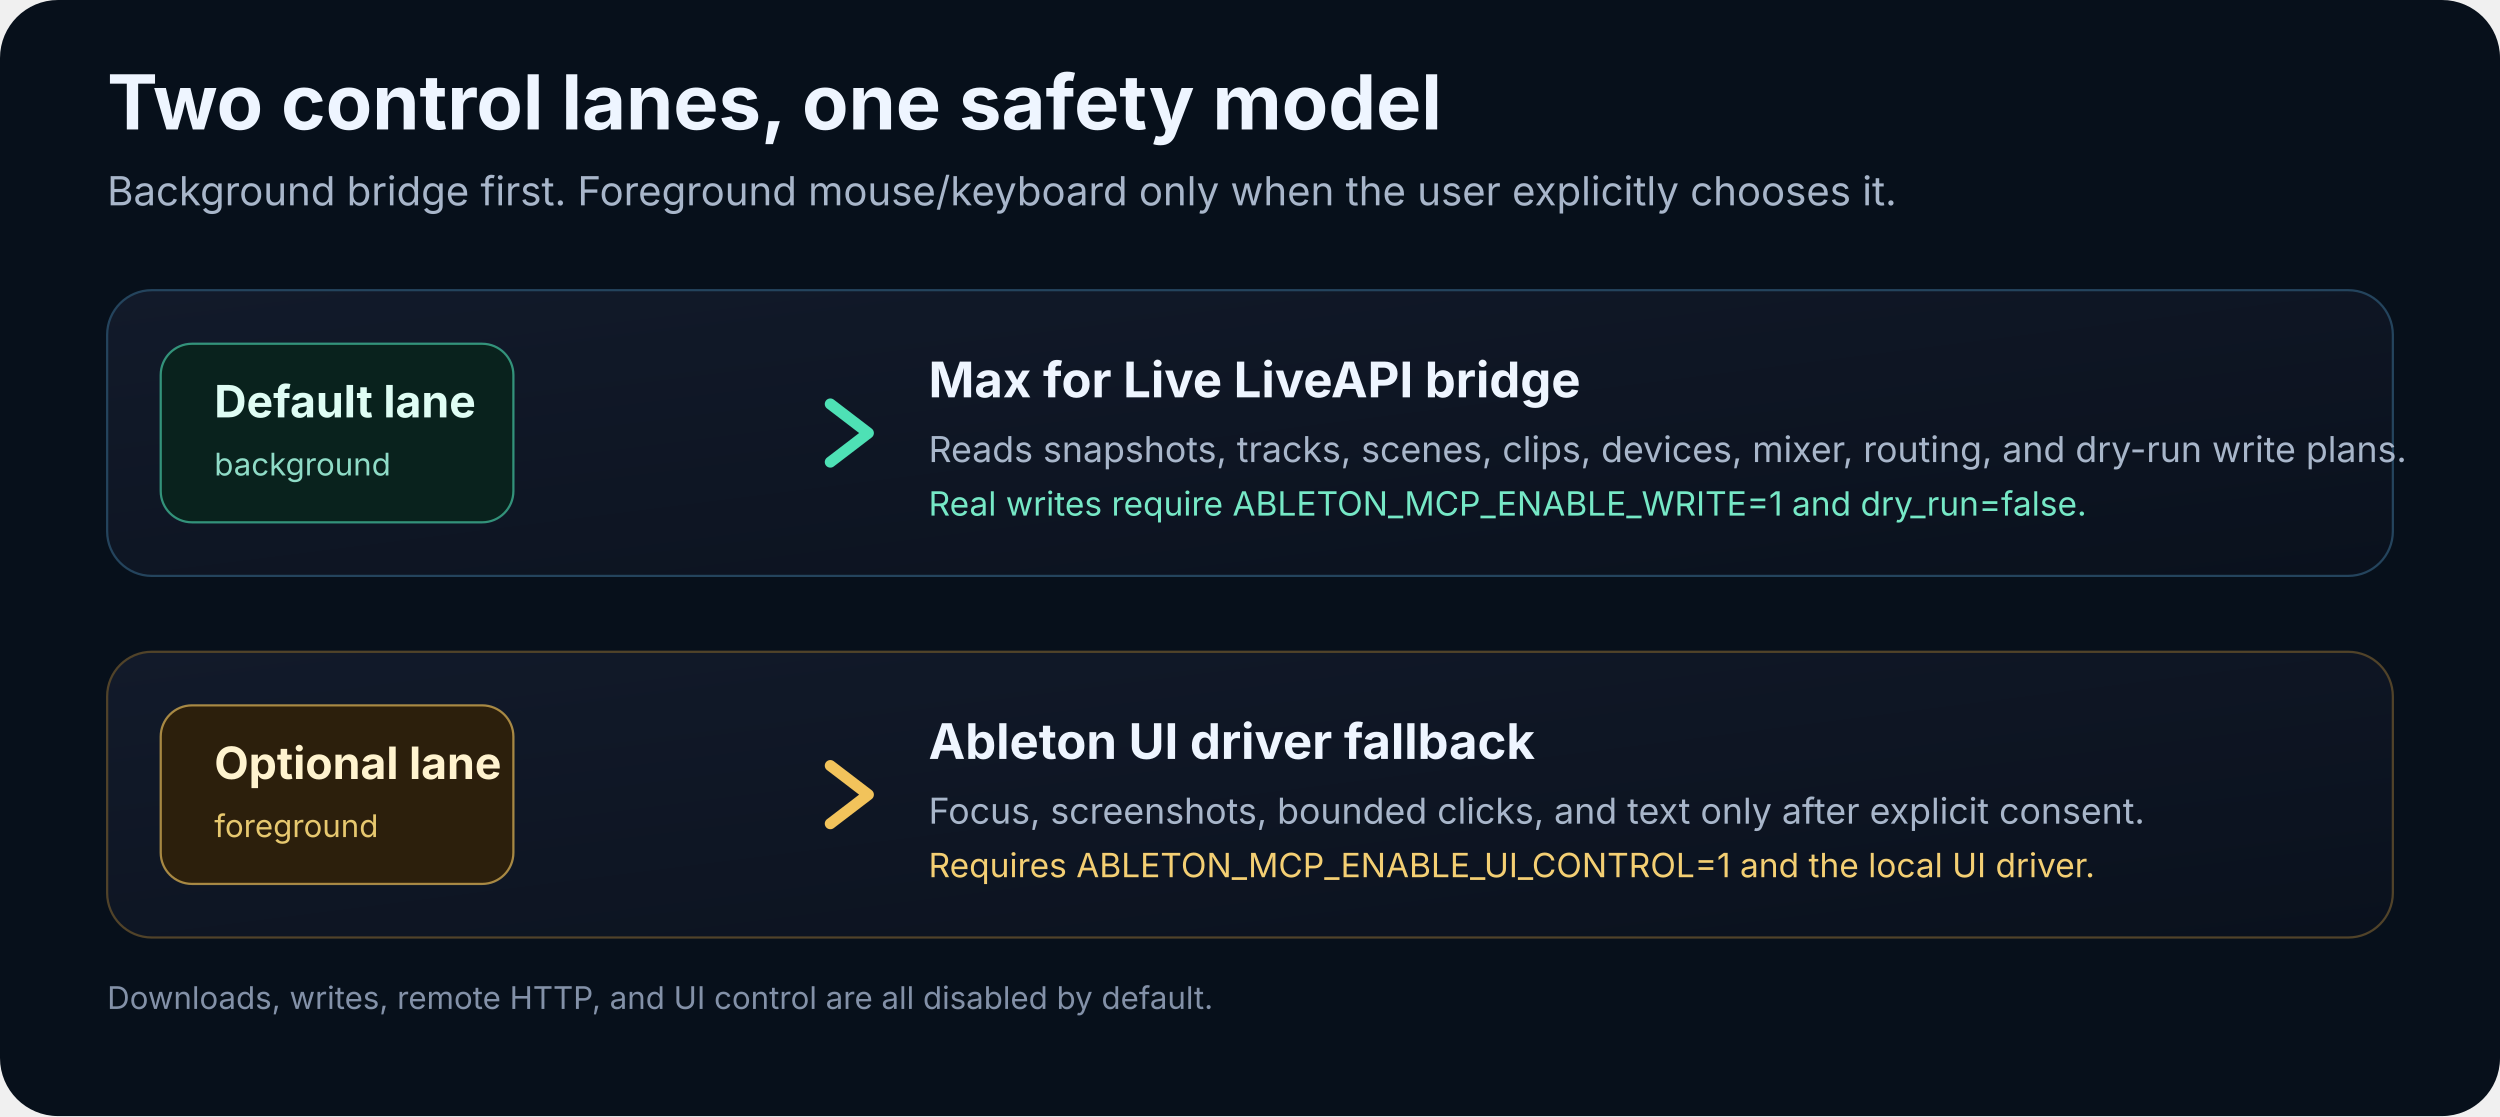
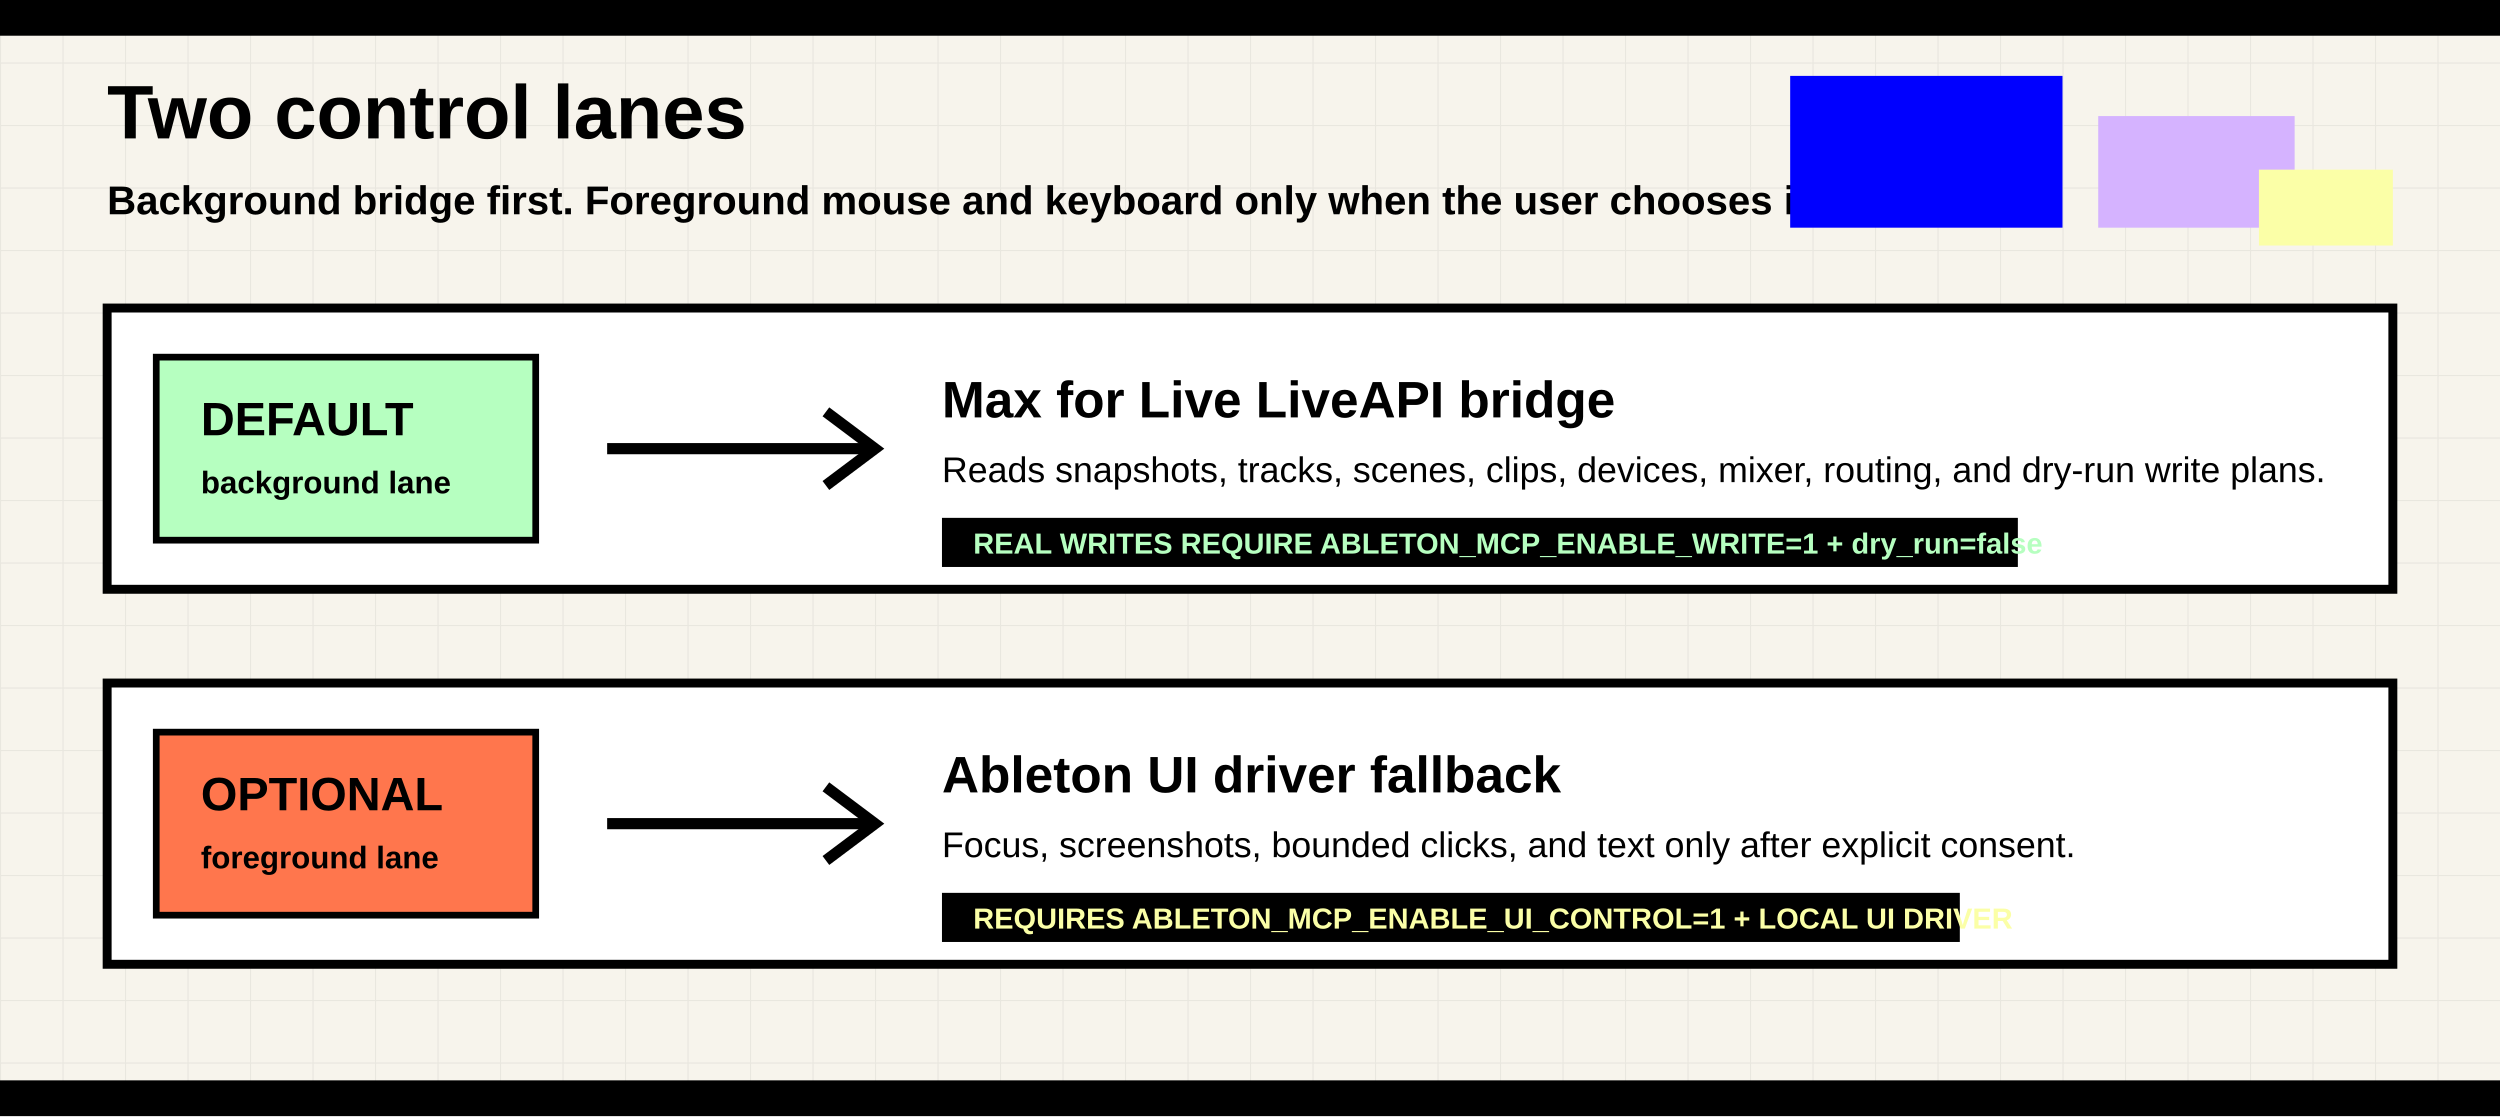
<svg xmlns="http://www.w3.org/2000/svg" width="1120" height="500" viewBox="0 0 1120 500" role="img" aria-labelledby="title desc">
  <defs>
-     <linearGradient id="panel" x1="0" x2="1" y1="0" y2="1">
-       <stop offset="0" stop-color="#121a2a" />
-       <stop offset="1" stop-color="#0a111d" />
-     </linearGradient>
-     <linearGradient id="green" x1="0" x2="1">
-       <stop offset="0" stop-color="#4ee1b5" />
-       <stop offset="1" stop-color="#2fbcff" />
-     </linearGradient>
-     <linearGradient id="amber" x1="0" x2="1">
-       <stop offset="0" stop-color="#f2c35b" />
-       <stop offset="1" stop-color="#ff7a70" />
-     </linearGradient>
+     <pattern id="grid" width="28" height="28" patternUnits="userSpaceOnUse">
+       <path d="M28 0H0V28" fill="none" stroke="#000" stroke-opacity="0.055" stroke-width="1" />
+     </pattern>
  </defs>
-   <rect width="1120" height="500" rx="26" fill="#07101b" />
-   <text x="48" y="58" fill="#eef5ff" font-family="Inter, Segoe UI, Arial, sans-serif" font-size="34" font-weight="750">Two control lanes, one safety model</text>
-   <text x="48" y="92" fill="#a8b6ca" font-family="Inter, Segoe UI, Arial, sans-serif" font-size="18">Background bridge first. Foreground mouse/keyboard only when the user explicitly chooses it.</text>
-   <g transform="translate(48 130)">
-     <rect x="0" y="0" width="1024" height="128" rx="20" fill="url(#panel)" stroke="#24445d" />
-     <rect x="24" y="24" width="158" height="80" rx="14" fill="#09221d" stroke="#4ee1b5" stroke-opacity="0.6" />
-     <text x="48" y="57" fill="#dffdf4" font-family="Inter, Segoe UI, Arial, sans-serif" font-size="20" font-weight="700">Default lane</text>
-     <text x="48" y="83" fill="#8fdcc7" font-family="Inter, Segoe UI, Arial, sans-serif" font-size="14">background</text>
-     <path d="M210 64 L336 64" stroke="url(#green)" stroke-width="5" stroke-linecap="round" />
-     <path d="M324 51 L341 64 L324 77" fill="none" stroke="#4ee1b5" stroke-width="5" stroke-linecap="round" stroke-linejoin="round" />
-     <text x="368" y="48" fill="#eef5ff" font-family="Inter, Segoe UI, Arial, sans-serif" font-size="22" font-weight="700">Max for Live LiveAPI bridge</text>
-     <text x="368" y="77" fill="#a8b6ca" font-family="Inter, Segoe UI, Arial, sans-serif" font-size="16">Reads snapshots, tracks, scenes, clips, devices, mixer, routing, and dry-run write plans.</text>
-     <text x="368" y="101" fill="#76e8c6" font-family="Inter, Segoe UI, Arial, sans-serif" font-size="15">Real writes require ABLETON_MCP_ENABLE_WRITE=1 and dry_run=false.</text>
+   <rect width="1120" height="500" fill="#f7f4ec" />
+   <rect width="1120" height="500" fill="url(#grid)" />
+   <rect x="0" y="0" width="1120" height="16" fill="#000" />
+   <rect x="0" y="484" width="1120" height="16" fill="#000" />
+   <text x="48" y="62" fill="#000" font-family="Arial Black, Arial, Helvetica, sans-serif" font-size="34" font-weight="900">Two control lanes</text>
+   <text x="48" y="96" fill="#000" font-family="Arial, Helvetica, sans-serif" font-size="18" font-weight="700">Background bridge first. Foreground mouse and keyboard only when the user chooses it.</text>
+   <g transform="translate(48 138)" font-family="Arial, Helvetica, sans-serif">
+     <rect x="0" y="0" width="1024" height="126" fill="#fff" stroke="#000" stroke-width="4" />
+     <rect x="22" y="22" width="170" height="82" fill="#b6ffc0" stroke="#000" stroke-width="3" />
+     <text x="42" y="57" fill="#000" font-size="21" font-weight="900">DEFAULT</text>
+     <text x="42" y="83" fill="#000" font-size="14" font-weight="700">background lane</text>
+     <path d="M224 63H340" stroke="#000" stroke-width="5" />
+     <path d="M324 48L344 63L324 78" fill="none" stroke="#000" stroke-width="5" stroke-linecap="square" />
+     <text x="374" y="49" fill="#000" font-size="23" font-weight="900">Max for Live LiveAPI bridge</text>
+     <text x="374" y="78" fill="#000" font-size="16">Reads snapshots, tracks, scenes, clips, devices, mixer, routing, and dry-run write plans.</text>
+     <rect x="374" y="94" width="482" height="22" fill="#000" />
+     <text x="388" y="110" fill="#b6ffc0" font-size="13" font-weight="800">REAL WRITES REQUIRE ABLETON_MCP_ENABLE_WRITE=1 + dry_run=false</text>
  </g>
-   <g transform="translate(48 292)">
-     <rect x="0" y="0" width="1024" height="128" rx="20" fill="url(#panel)" stroke="#514329" />
-     <rect x="24" y="24" width="158" height="80" rx="14" fill="#2c1f0c" stroke="#f2c35b" stroke-opacity="0.65" />
-     <text x="48" y="57" fill="#fff3cf" font-family="Inter, Segoe UI, Arial, sans-serif" font-size="20" font-weight="700">Optional lane</text>
-     <text x="48" y="83" fill="#e7c86f" font-family="Inter, Segoe UI, Arial, sans-serif" font-size="14">foreground</text>
-     <path d="M210 64 L336 64" stroke="url(#amber)" stroke-width="5" stroke-linecap="round" />
-     <path d="M324 51 L341 64 L324 77" fill="none" stroke="#f2c35b" stroke-width="5" stroke-linecap="round" stroke-linejoin="round" />
-     <text x="368" y="48" fill="#eef5ff" font-family="Inter, Segoe UI, Arial, sans-serif" font-size="22" font-weight="700">Ableton UI driver fallback</text>
-     <text x="368" y="77" fill="#a8b6ca" font-family="Inter, Segoe UI, Arial, sans-serif" font-size="16">Focus, screenshots, bounded clicks, and text only after explicit consent.</text>
-     <text x="368" y="101" fill="#f4cf73" font-family="Inter, Segoe UI, Arial, sans-serif" font-size="15">Requires ABLETON_MCP_ENABLE_UI_CONTROL=1 and the local UI driver.</text>
+   <g transform="translate(48 306)" font-family="Arial, Helvetica, sans-serif">
+     <rect x="0" y="0" width="1024" height="126" fill="#fff" stroke="#000" stroke-width="4" />
+     <rect x="22" y="22" width="170" height="82" fill="#ff764d" stroke="#000" stroke-width="3" />
+     <text x="42" y="57" fill="#000" font-size="21" font-weight="900">OPTIONAL</text>
+     <text x="42" y="83" fill="#000" font-size="14" font-weight="700">foreground lane</text>
+     <path d="M224 63H340" stroke="#000" stroke-width="5" />
+     <path d="M324 48L344 63L324 78" fill="none" stroke="#000" stroke-width="5" stroke-linecap="square" />
+     <text x="374" y="49" fill="#000" font-size="23" font-weight="900">Ableton UI driver fallback</text>
+     <text x="374" y="78" fill="#000" font-size="16">Focus, screenshots, bounded clicks, and text only after explicit consent.</text>
+     <rect x="374" y="94" width="456" height="22" fill="#000" />
+     <text x="388" y="110" fill="#fbffa7" font-size="13" font-weight="800">REQUIRES ABLETON_MCP_ENABLE_UI_CONTROL=1 + LOCAL UI DRIVER</text>
  </g>
-   <g transform="translate(48 452)">
-     <text x="0" y="0" fill="#8391a8" font-family="Inter, Segoe UI, Arial, sans-serif" font-size="14">Downloads, writes, remote HTTP, and UI control are all disabled by default.</text>
-   </g>
+   <rect x="802" y="34" width="122" height="68" fill="#0000ff" />
+   <rect x="940" y="52" width="88" height="50" fill="#d5b3ff" />
+   <rect x="1012" y="76" width="60" height="34" fill="#fbffa7" />
</svg>
